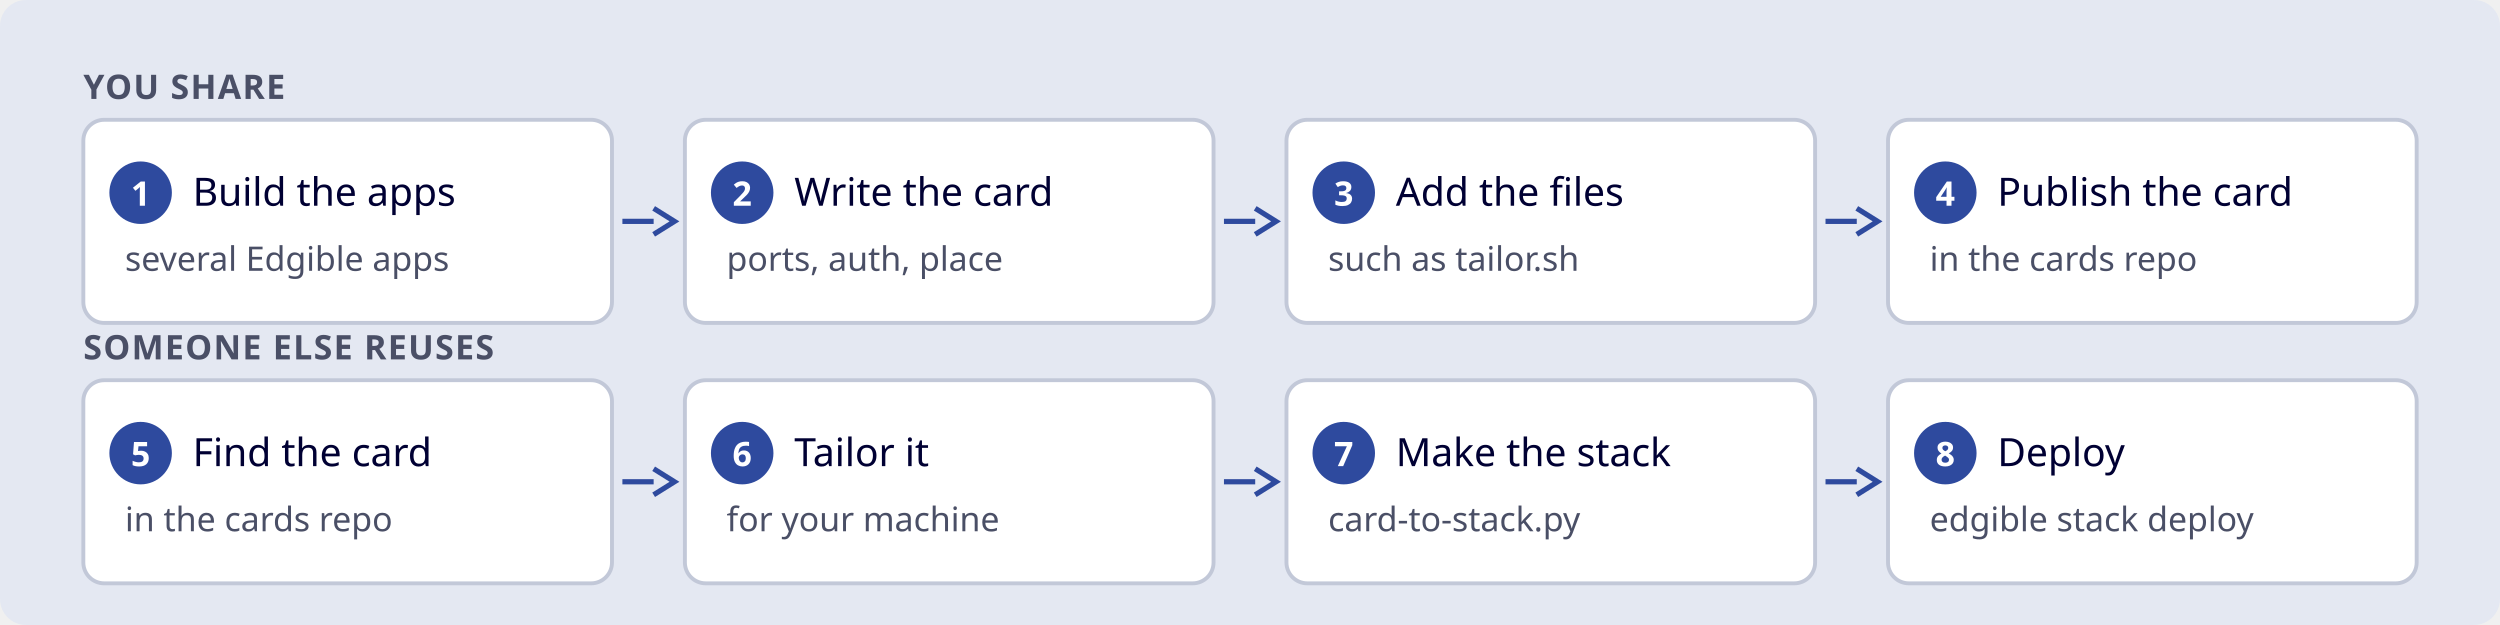
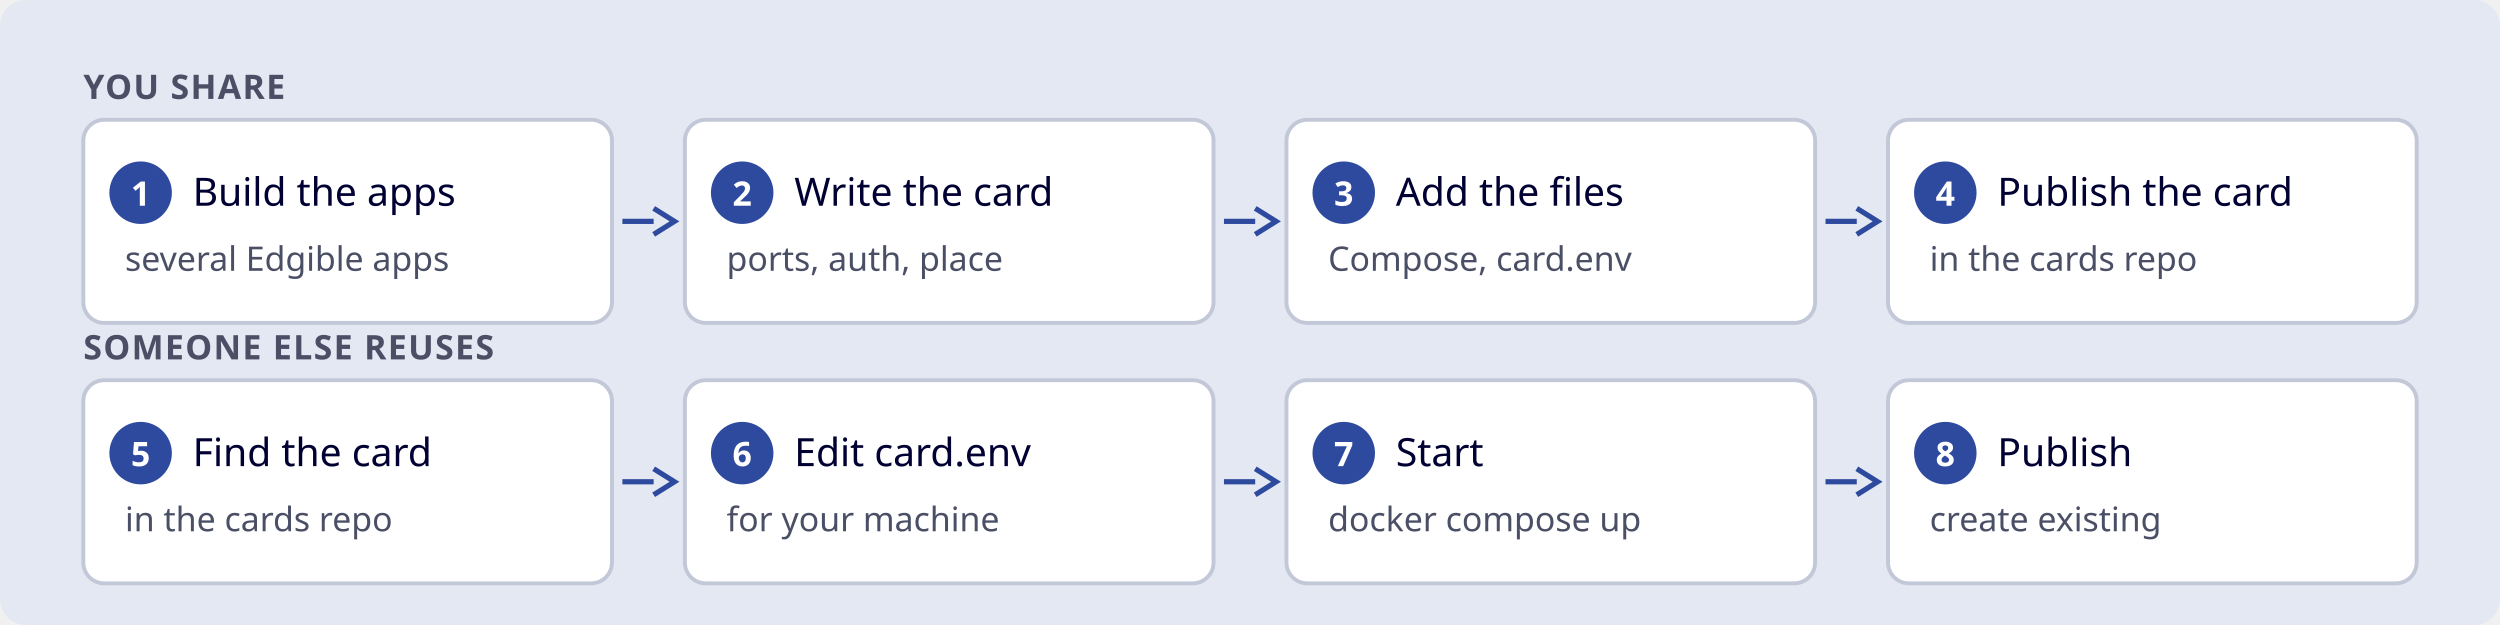
<svg xmlns="http://www.w3.org/2000/svg" viewBox="0 0 960 240" width="960" height="240" role="img" aria-labelledby="t d">
  <style>.label{font-family:Jost,system-ui,sans-serif;font-size:15px;fill:#000033}.small{font-family:Jost,system-ui,sans-serif;font-size:13px;fill:#4a4f66}.head{font-family:Jost,system-ui,sans-serif;font-size:13px;font-weight:600;fill:#ffffff}.row{font-family:Jost,system-ui,sans-serif;font-size:13px;font-weight:600;fill:#4a4f66;letter-spacing:.04em}.card{fill:#ffffff;stroke:#c2c8d8;stroke-width:1.5}.step{cursor:help}</style>
  <rect x="0" y="0" width="960" height="240" rx="10" fill="#e4e8f2" />
  <text class="row" x="32" y="38">YOU SHARE</text>
  <g class="step">
    <rect class="card" x="32" y="46" width="203" height="78" rx="8" />
    <circle cx="54" cy="74" r="12" fill="#2e4a9e" />
    <text class="head" x="54" y="79" text-anchor="middle">1</text>
    <text class="label" x="74" y="79">Build the apps</text>
    <text class="small" x="48" y="104">several Edgible apps</text>
  </g>
  <path d="M239 85 H251" fill="none" stroke="#2e4a9e" stroke-width="2" />
  <path d="M251 80 L259 85 L251 90" fill="none" stroke="#2e4a9e" stroke-width="2" />
  <g class="step">
    <rect class="card" x="263" y="46" width="203" height="78" rx="8" />
    <circle cx="285" cy="74" r="12" fill="#2e4a9e" />
    <text class="head" x="285" y="79" text-anchor="middle">2</text>
    <text class="label" x="305" y="79">Write the card</text>
    <text class="small" x="279" y="104">ports, auth, place</text>
  </g>
  <path d="M470 85 H482" fill="none" stroke="#2e4a9e" stroke-width="2" />
  <path d="M482 80 L490 85 L482 90" fill="none" stroke="#2e4a9e" stroke-width="2" />
  <g class="step">
    <rect class="card" x="494" y="46" width="203" height="78" rx="8" />
    <circle cx="516" cy="74" r="12" fill="#2e4a9e" />
    <text class="head" x="516" y="79" text-anchor="middle">3</text>
    <text class="label" x="536" y="79">Add the files</text>
-     <text class="small" x="510" y="104">such as tailor.sh</text>
+     <text class="small" x="510" y="104">Compose, card.env</text>
  </g>
  <path d="M701 85 H713" fill="none" stroke="#2e4a9e" stroke-width="2" />
  <path d="M713 80 L721 85 L713 90" fill="none" stroke="#2e4a9e" stroke-width="2" />
  <g class="step">
    <rect class="card" x="725" y="46" width="203" height="78" rx="8" />
    <circle cx="747" cy="74" r="12" fill="#2e4a9e" />
    <text class="head" x="747" y="79" text-anchor="middle">4</text>
    <text class="label" x="767" y="79">Publish the card</text>
    <text class="small" x="741" y="104">in the cards repo</text>
  </g>
  <text class="row" x="32" y="138">SOMEONE ELSE REUSES</text>
  <g class="step">
    <rect class="card" x="32" y="146" width="203" height="78" rx="8" />
    <circle cx="54" cy="174" r="12" fill="#2e4a9e" />
    <text class="head" x="54" y="179" text-anchor="middle">5</text>
    <text class="label" x="74" y="179">Find the card</text>
    <text class="small" x="48" y="204">in the cards repo</text>
  </g>
  <path d="M239 185 H251" fill="none" stroke="#2e4a9e" stroke-width="2" />
  <path d="M251 180 L259 185 L251 190" fill="none" stroke="#2e4a9e" stroke-width="2" />
  <g class="step">
    <rect class="card" x="263" y="146" width="203" height="78" rx="8" />
    <circle cx="285" cy="174" r="12" fill="#2e4a9e" />
    <text class="head" x="285" y="179" text-anchor="middle">6</text>
-     <text class="label" x="305" y="179">Tailor it</text>
+     <text class="label" x="305" y="179">Edit card.env</text>
    <text class="small" x="279" y="204">for your machine</text>
  </g>
  <path d="M470 185 H482" fill="none" stroke="#2e4a9e" stroke-width="2" />
  <path d="M482 180 L490 185 L482 190" fill="none" stroke="#2e4a9e" stroke-width="2" />
  <g class="step">
    <rect class="card" x="494" y="146" width="203" height="78" rx="8" />
    <circle cx="516" cy="174" r="12" fill="#2e4a9e" />
    <text class="head" x="516" y="179" text-anchor="middle">7</text>
-     <text class="label" x="536" y="179">Make the stack</text>
-     <text class="small" x="510" y="204">card-to-stack.py</text>
+     <text class="label" x="536" y="179">Start</text>
+     <text class="small" x="510" y="204">docker compose up</text>
  </g>
  <path d="M701 185 H713" fill="none" stroke="#2e4a9e" stroke-width="2" />
  <path d="M713 180 L721 185 L713 190" fill="none" stroke="#2e4a9e" stroke-width="2" />
  <g class="step">
    <rect class="card" x="725" y="146" width="203" height="78" rx="8" />
    <circle cx="747" cy="174" r="12" fill="#2e4a9e" />
    <text class="head" x="747" y="179" text-anchor="middle">8</text>
-     <text class="label" x="767" y="179">Deploy</text>
-     <text class="small" x="741" y="204">edgible stack deploy</text>
+     <text class="label" x="767" y="179">Publish</text>
+     <text class="small" x="741" y="204">create existing</text>
  </g>
</svg>
